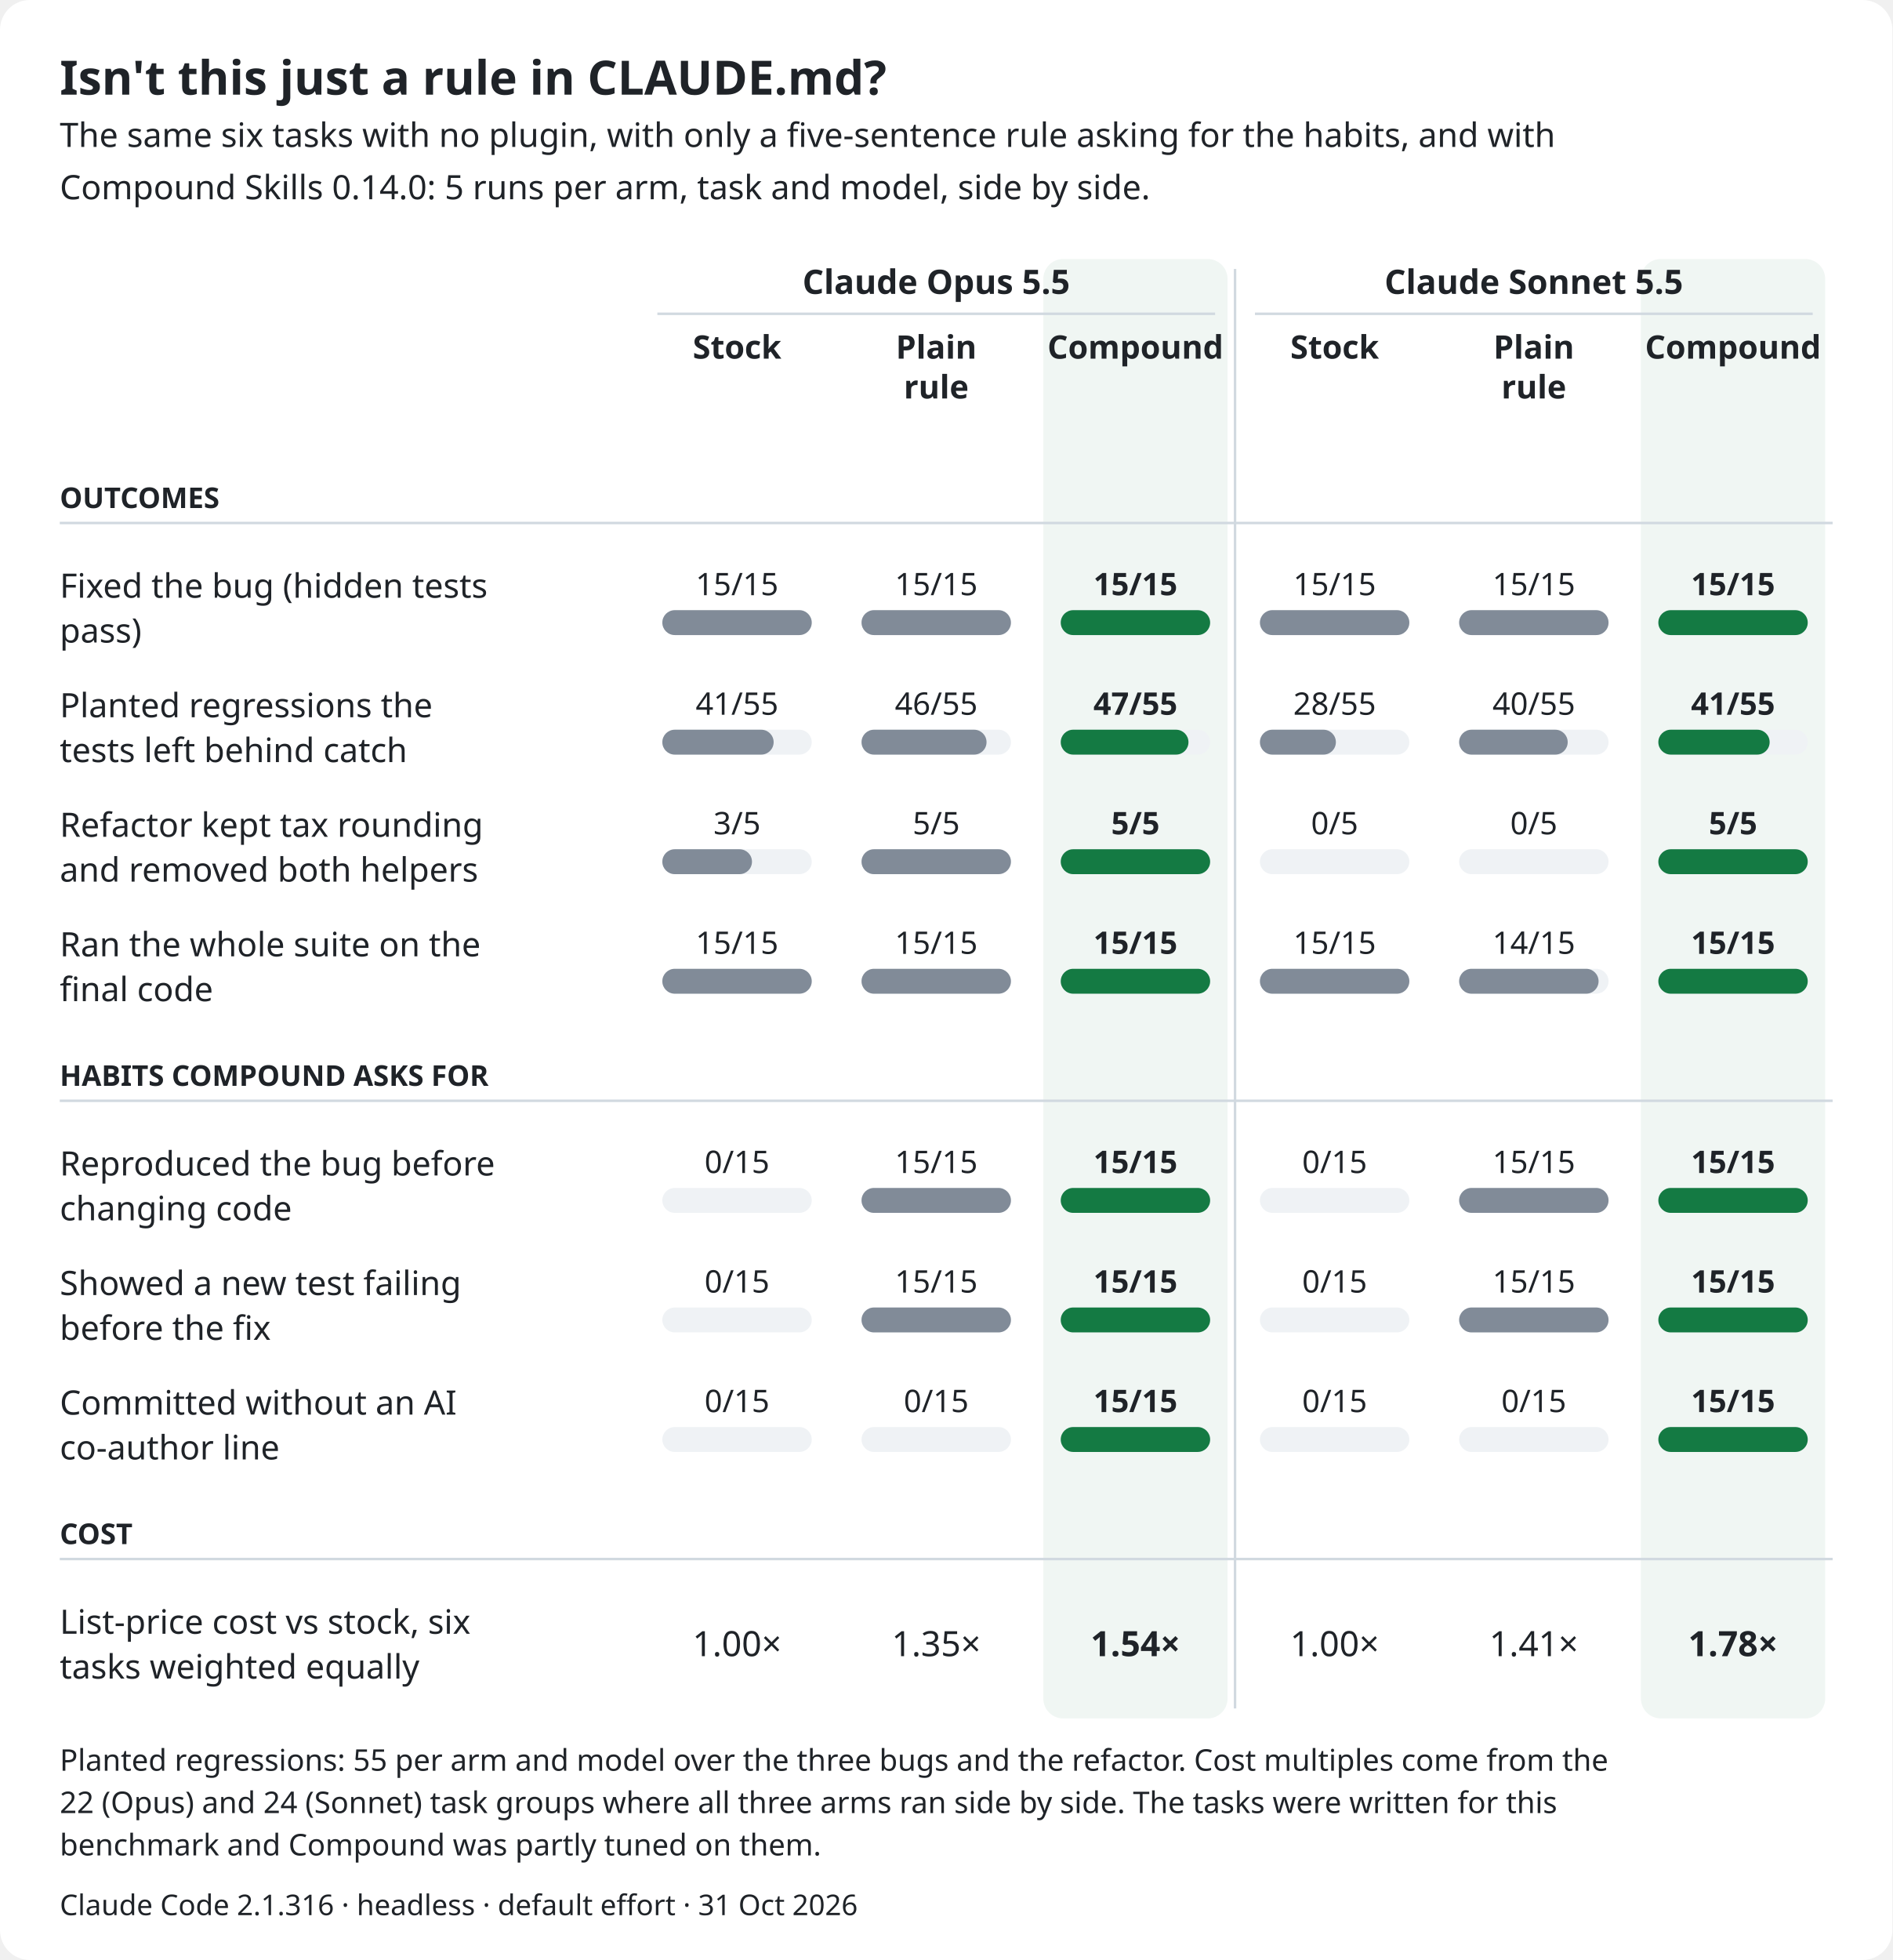
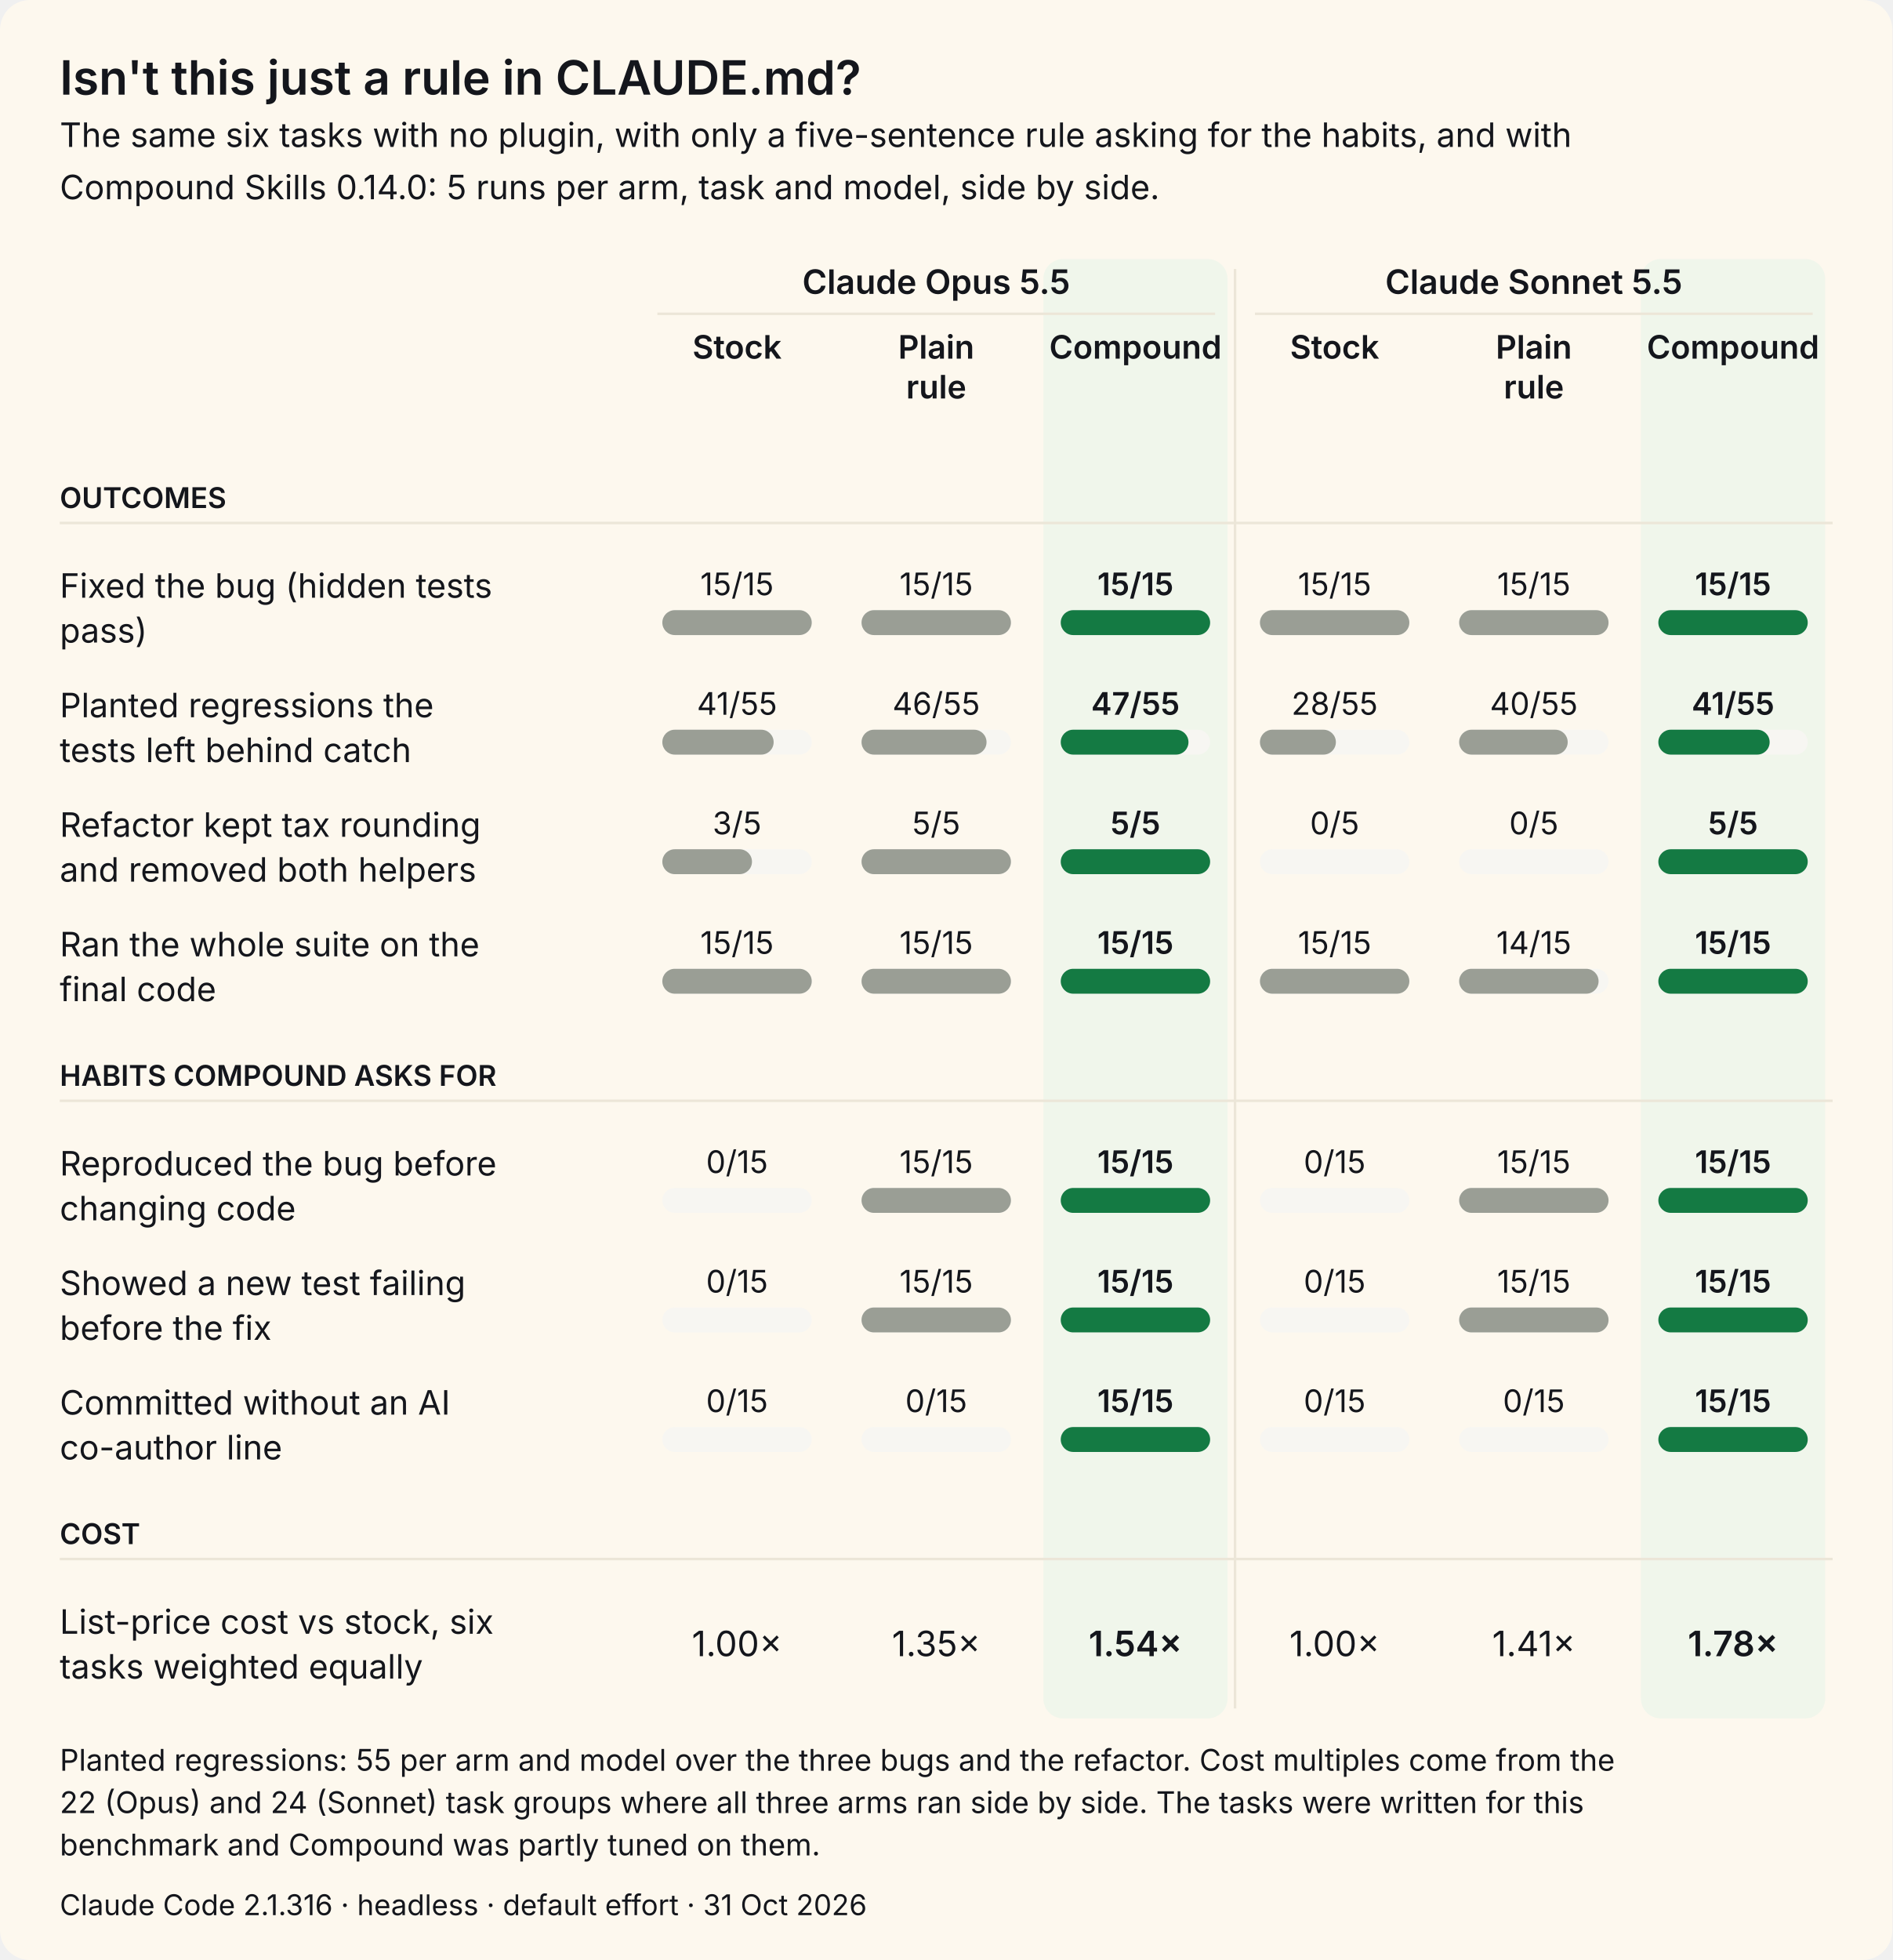
<svg xmlns="http://www.w3.org/2000/svg" width="760" height="787" viewBox="0 0 760 787" role="img" aria-labelledby="title desc">
-   <style>text{font-family:-apple-system,BlinkMacSystemFont,'Segoe UI','Noto Sans',Helvetica,Arial,sans-serif;fill:#1f2328;font-variant-numeric:tabular-nums}.mono{font-family:ui-monospace,SFMono-Regular,'SF Mono',Menlo,Consolas,'Liberation Mono',monospace}</style>
-   <rect width="760" height="787" rx="12" fill="#ffffff" />
+   <style>text{font-family:Inter,system-ui,-apple-system,BlinkMacSystemFont,'Segoe UI','Noto Sans',Helvetica,Arial,sans-serif;fill:#14161c;font-variant-numeric:tabular-nums}.mono{font-family:ui-monospace,SFMono-Regular,'SF Mono',Menlo,Consolas,'Liberation Mono',monospace}</style>
+   <rect width="760" height="787" rx="12" fill="#fdf8ee" />
  <text x="24.0" y="38.0" font-size="19" font-weight="600">Isn't this just a rule in CLAUDE.md?</text>
-   <text x="24.0" y="59.0" font-size="13.5" fill="#59636e">The same six tasks with no plugin, with only a five-sentence rule asking for the habits, and with</text>
-   <text x="24.0" y="80.0" font-size="13.5" fill="#59636e">Compound Skills 0.14.0: 5 runs per arm, task and model, side by side.</text>
-   <rect x="419.0" y="104.0" width="74.0" height="586.0" rx="8" fill="#e3efe8" fill-opacity="0.55" />
-   <rect x="659.0" y="104.0" width="74.0" height="586.0" rx="8" fill="#e3efe8" fill-opacity="0.55" />
-   <line x1="496.0" y1="108.0" x2="496.0" y2="686.0" stroke="#d1d9e0" stroke-width="1" />
+   <text x="24.0" y="59.0" font-size="13.5" fill="#6b6f78">The same six tasks with no plugin, with only a five-sentence rule asking for the habits, and with</text>
+   <text x="24.0" y="80.0" font-size="13.5" fill="#6b6f78">Compound Skills 0.14.0: 5 runs per arm, task and model, side by side.</text>
+   <rect x="419.0" y="104.0" width="74.0" height="586.0" rx="8" fill="#e5f3e9" fill-opacity="0.55" />
+   <rect x="659.0" y="104.0" width="74.0" height="586.0" rx="8" fill="#e5f3e9" fill-opacity="0.55" />
+   <line x1="496.0" y1="108.0" x2="496.0" y2="686.0" stroke="#ece6d8" stroke-width="1" />
  <text x="376.0" y="118.0" font-size="13.5" font-weight="600" text-anchor="middle">Claude Opus 5.5</text>
-   <line x1="264.0" y1="126.0" x2="488.0" y2="126.0" stroke="#d1d9e0" stroke-width="1" />
+   <line x1="264.0" y1="126.0" x2="488.0" y2="126.0" stroke="#ece6d8" stroke-width="1" />
  <text x="616.0" y="118.0" font-size="13.5" font-weight="600" text-anchor="middle">Claude Sonnet 5.5</text>
-   <line x1="504.0" y1="126.0" x2="728.0" y2="126.0" stroke="#d1d9e0" stroke-width="1" />
+   <line x1="504.0" y1="126.0" x2="728.0" y2="126.0" stroke="#ece6d8" stroke-width="1" />
  <text x="296.0" y="144.0" font-size="13" font-weight="600" text-anchor="middle">Stock</text>
  <text x="376.0" y="144.0" font-size="13" font-weight="600" text-anchor="middle">Plain</text>
  <text x="376.0" y="160.0" font-size="13" font-weight="600" text-anchor="middle">rule</text>
  <text x="456.0" y="144.0" font-size="13" font-weight="600" text-anchor="middle" fill="#147a43">Compound</text>
  <text x="536.0" y="144.0" font-size="13" font-weight="600" text-anchor="middle">Stock</text>
  <text x="616.0" y="144.0" font-size="13" font-weight="600" text-anchor="middle">Plain</text>
  <text x="616.0" y="160.0" font-size="13" font-weight="600" text-anchor="middle">rule</text>
  <text x="696.0" y="144.0" font-size="13" font-weight="600" text-anchor="middle" fill="#147a43">Compound</text>
-   <text x="24.0" y="204.0" font-size="11.5" font-weight="600" fill="#59636e">OUTCOMES</text>
-   <line x1="24.0" y1="210.0" x2="736.0" y2="210.0" stroke="#d1d9e0" stroke-width="1" />
+   <text x="24.0" y="204.0" font-size="11.5" font-weight="600" fill="#6b6f78">OUTCOMES</text>
+   <line x1="24.0" y1="210.0" x2="736.0" y2="210.0" stroke="#ece6d8" stroke-width="1" />
  <text x="24.0" y="240.0" font-size="13.5">Fixed the bug (hidden tests</text>
  <text x="24.0" y="258.0" font-size="13.5">pass)</text>
-   <rect x="266.0" y="245.0" width="60.0" height="10.0" rx="5" fill="#eff2f5" />
-   <rect x="266.0" y="245.0" width="60.0" height="10.0" rx="5" fill="#818b98" />
+   <rect x="266.0" y="245.0" width="60.0" height="10.0" rx="5" fill="#f7f6f2" />
+   <rect x="266.0" y="245.0" width="60.0" height="10.0" rx="5" fill="#9a9e95" />
  <text x="296.0" y="239.0" font-size="12.5" text-anchor="middle">15/15</text>
-   <rect x="346.0" y="245.0" width="60.0" height="10.0" rx="5" fill="#eff2f5" />
-   <rect x="346.0" y="245.0" width="60.0" height="10.0" rx="5" fill="#818b98" />
+   <rect x="346.0" y="245.0" width="60.0" height="10.0" rx="5" fill="#f7f6f2" />
+   <rect x="346.0" y="245.0" width="60.0" height="10.0" rx="5" fill="#9a9e95" />
  <text x="376.0" y="239.0" font-size="12.5" text-anchor="middle">15/15</text>
-   <rect x="426.0" y="245.0" width="60.0" height="10.0" rx="5" fill="#eff2f5" />
+   <rect x="426.0" y="245.0" width="60.0" height="10.0" rx="5" fill="#f7f6f2" />
  <rect x="426.0" y="245.0" width="60.0" height="10.0" rx="5" fill="#147a43" />
  <text x="456.0" y="239.0" font-size="12.5" font-weight="600" text-anchor="middle" fill="#147a43">15/15</text>
-   <rect x="506.0" y="245.0" width="60.0" height="10.0" rx="5" fill="#eff2f5" />
-   <rect x="506.0" y="245.0" width="60.0" height="10.0" rx="5" fill="#818b98" />
+   <rect x="506.0" y="245.0" width="60.0" height="10.0" rx="5" fill="#f7f6f2" />
+   <rect x="506.0" y="245.0" width="60.0" height="10.0" rx="5" fill="#9a9e95" />
  <text x="536.0" y="239.0" font-size="12.5" text-anchor="middle">15/15</text>
-   <rect x="586.0" y="245.0" width="60.0" height="10.0" rx="5" fill="#eff2f5" />
-   <rect x="586.0" y="245.0" width="60.0" height="10.0" rx="5" fill="#818b98" />
+   <rect x="586.0" y="245.0" width="60.0" height="10.0" rx="5" fill="#f7f6f2" />
+   <rect x="586.0" y="245.0" width="60.0" height="10.0" rx="5" fill="#9a9e95" />
  <text x="616.0" y="239.0" font-size="12.5" text-anchor="middle">15/15</text>
-   <rect x="666.0" y="245.0" width="60.0" height="10.0" rx="5" fill="#eff2f5" />
+   <rect x="666.0" y="245.0" width="60.0" height="10.0" rx="5" fill="#f7f6f2" />
  <rect x="666.0" y="245.0" width="60.0" height="10.0" rx="5" fill="#147a43" />
  <text x="696.0" y="239.0" font-size="12.5" font-weight="600" text-anchor="middle" fill="#147a43">15/15</text>
  <text x="24.0" y="288.0" font-size="13.5">Planted regressions the</text>
  <text x="24.0" y="306.0" font-size="13.5">tests left behind catch</text>
-   <rect x="266.0" y="293.0" width="60.0" height="10.0" rx="5" fill="#eff2f5" />
-   <rect x="266.0" y="293.0" width="44.7" height="10.0" rx="5" fill="#818b98" />
+   <rect x="266.0" y="293.0" width="60.0" height="10.0" rx="5" fill="#f7f6f2" />
+   <rect x="266.0" y="293.0" width="44.7" height="10.0" rx="5" fill="#9a9e95" />
  <text x="296.0" y="287.0" font-size="12.5" text-anchor="middle">41/55</text>
-   <rect x="346.0" y="293.0" width="60.0" height="10.0" rx="5" fill="#eff2f5" />
-   <rect x="346.0" y="293.0" width="50.2" height="10.0" rx="5" fill="#818b98" />
+   <rect x="346.0" y="293.0" width="60.0" height="10.0" rx="5" fill="#f7f6f2" />
+   <rect x="346.0" y="293.0" width="50.2" height="10.0" rx="5" fill="#9a9e95" />
  <text x="376.0" y="287.0" font-size="12.5" text-anchor="middle">46/55</text>
-   <rect x="426.0" y="293.0" width="60.0" height="10.0" rx="5" fill="#eff2f5" />
+   <rect x="426.0" y="293.0" width="60.0" height="10.0" rx="5" fill="#f7f6f2" />
  <rect x="426.0" y="293.0" width="51.3" height="10.0" rx="5" fill="#147a43" />
  <text x="456.0" y="287.0" font-size="12.5" font-weight="600" text-anchor="middle" fill="#147a43">47/55</text>
-   <rect x="506.0" y="293.0" width="60.0" height="10.0" rx="5" fill="#eff2f5" />
-   <rect x="506.0" y="293.0" width="30.5" height="10.0" rx="5" fill="#818b98" />
+   <rect x="506.0" y="293.0" width="60.0" height="10.0" rx="5" fill="#f7f6f2" />
+   <rect x="506.0" y="293.0" width="30.5" height="10.0" rx="5" fill="#9a9e95" />
  <text x="536.0" y="287.0" font-size="12.5" text-anchor="middle">28/55</text>
-   <rect x="586.0" y="293.0" width="60.0" height="10.0" rx="5" fill="#eff2f5" />
-   <rect x="586.0" y="293.0" width="43.6" height="10.0" rx="5" fill="#818b98" />
+   <rect x="586.0" y="293.0" width="60.0" height="10.0" rx="5" fill="#f7f6f2" />
+   <rect x="586.0" y="293.0" width="43.6" height="10.0" rx="5" fill="#9a9e95" />
  <text x="616.0" y="287.0" font-size="12.5" text-anchor="middle">40/55</text>
-   <rect x="666.0" y="293.0" width="60.0" height="10.0" rx="5" fill="#eff2f5" />
+   <rect x="666.0" y="293.0" width="60.0" height="10.0" rx="5" fill="#f7f6f2" />
  <rect x="666.0" y="293.0" width="44.7" height="10.0" rx="5" fill="#147a43" />
  <text x="696.0" y="287.0" font-size="12.5" font-weight="600" text-anchor="middle" fill="#147a43">41/55</text>
  <text x="24.0" y="336.0" font-size="13.5">Refactor kept tax rounding</text>
  <text x="24.0" y="354.0" font-size="13.5">and removed both helpers</text>
-   <rect x="266.0" y="341.0" width="60.0" height="10.0" rx="5" fill="#eff2f5" />
-   <rect x="266.0" y="341.0" width="36.0" height="10.0" rx="5" fill="#818b98" />
+   <rect x="266.0" y="341.0" width="60.0" height="10.0" rx="5" fill="#f7f6f2" />
+   <rect x="266.0" y="341.0" width="36.0" height="10.0" rx="5" fill="#9a9e95" />
  <text x="296.0" y="335.0" font-size="12.5" text-anchor="middle">3/5</text>
-   <rect x="346.0" y="341.0" width="60.0" height="10.0" rx="5" fill="#eff2f5" />
-   <rect x="346.0" y="341.0" width="60.0" height="10.0" rx="5" fill="#818b98" />
+   <rect x="346.0" y="341.0" width="60.0" height="10.0" rx="5" fill="#f7f6f2" />
+   <rect x="346.0" y="341.0" width="60.0" height="10.0" rx="5" fill="#9a9e95" />
  <text x="376.0" y="335.0" font-size="12.5" text-anchor="middle">5/5</text>
-   <rect x="426.0" y="341.0" width="60.0" height="10.0" rx="5" fill="#eff2f5" />
+   <rect x="426.0" y="341.0" width="60.0" height="10.0" rx="5" fill="#f7f6f2" />
  <rect x="426.0" y="341.0" width="60.0" height="10.0" rx="5" fill="#147a43" />
  <text x="456.0" y="335.0" font-size="12.5" font-weight="600" text-anchor="middle" fill="#147a43">5/5</text>
-   <rect x="506.0" y="341.0" width="60.0" height="10.0" rx="5" fill="#eff2f5" />
+   <rect x="506.0" y="341.0" width="60.0" height="10.0" rx="5" fill="#f7f6f2" />
  <text x="536.0" y="335.0" font-size="12.5" text-anchor="middle">0/5</text>
-   <rect x="586.0" y="341.0" width="60.0" height="10.0" rx="5" fill="#eff2f5" />
+   <rect x="586.0" y="341.0" width="60.0" height="10.0" rx="5" fill="#f7f6f2" />
  <text x="616.0" y="335.0" font-size="12.5" text-anchor="middle">0/5</text>
-   <rect x="666.0" y="341.0" width="60.0" height="10.0" rx="5" fill="#eff2f5" />
+   <rect x="666.0" y="341.0" width="60.0" height="10.0" rx="5" fill="#f7f6f2" />
  <rect x="666.0" y="341.0" width="60.0" height="10.0" rx="5" fill="#147a43" />
  <text x="696.0" y="335.0" font-size="12.5" font-weight="600" text-anchor="middle" fill="#147a43">5/5</text>
  <text x="24.0" y="384.0" font-size="13.5">Ran the whole suite on the</text>
  <text x="24.0" y="402.0" font-size="13.5">final code</text>
-   <rect x="266.0" y="389.0" width="60.0" height="10.0" rx="5" fill="#eff2f5" />
-   <rect x="266.0" y="389.0" width="60.0" height="10.0" rx="5" fill="#818b98" />
+   <rect x="266.0" y="389.0" width="60.0" height="10.0" rx="5" fill="#f7f6f2" />
+   <rect x="266.0" y="389.0" width="60.0" height="10.0" rx="5" fill="#9a9e95" />
  <text x="296.0" y="383.0" font-size="12.5" text-anchor="middle">15/15</text>
-   <rect x="346.0" y="389.0" width="60.0" height="10.0" rx="5" fill="#eff2f5" />
-   <rect x="346.0" y="389.0" width="60.0" height="10.0" rx="5" fill="#818b98" />
+   <rect x="346.0" y="389.0" width="60.0" height="10.0" rx="5" fill="#f7f6f2" />
+   <rect x="346.0" y="389.0" width="60.0" height="10.0" rx="5" fill="#9a9e95" />
  <text x="376.0" y="383.0" font-size="12.5" text-anchor="middle">15/15</text>
-   <rect x="426.0" y="389.0" width="60.0" height="10.0" rx="5" fill="#eff2f5" />
+   <rect x="426.0" y="389.0" width="60.0" height="10.0" rx="5" fill="#f7f6f2" />
  <rect x="426.0" y="389.0" width="60.0" height="10.0" rx="5" fill="#147a43" />
  <text x="456.0" y="383.0" font-size="12.5" font-weight="600" text-anchor="middle" fill="#147a43">15/15</text>
-   <rect x="506.0" y="389.0" width="60.0" height="10.0" rx="5" fill="#eff2f5" />
-   <rect x="506.0" y="389.0" width="60.0" height="10.0" rx="5" fill="#818b98" />
+   <rect x="506.0" y="389.0" width="60.0" height="10.0" rx="5" fill="#f7f6f2" />
+   <rect x="506.0" y="389.0" width="60.0" height="10.0" rx="5" fill="#9a9e95" />
  <text x="536.0" y="383.0" font-size="12.5" text-anchor="middle">15/15</text>
-   <rect x="586.0" y="389.0" width="60.0" height="10.0" rx="5" fill="#eff2f5" />
-   <rect x="586.0" y="389.0" width="56.0" height="10.0" rx="5" fill="#818b98" />
+   <rect x="586.0" y="389.0" width="60.0" height="10.0" rx="5" fill="#f7f6f2" />
+   <rect x="586.0" y="389.0" width="56.0" height="10.0" rx="5" fill="#9a9e95" />
  <text x="616.0" y="383.0" font-size="12.5" text-anchor="middle">14/15</text>
-   <rect x="666.0" y="389.0" width="60.0" height="10.0" rx="5" fill="#eff2f5" />
+   <rect x="666.0" y="389.0" width="60.0" height="10.0" rx="5" fill="#f7f6f2" />
  <rect x="666.0" y="389.0" width="60.0" height="10.0" rx="5" fill="#147a43" />
  <text x="696.0" y="383.0" font-size="12.5" font-weight="600" text-anchor="middle" fill="#147a43">15/15</text>
-   <text x="24.0" y="436.0" font-size="11.5" font-weight="600" fill="#59636e">HABITS COMPOUND ASKS FOR</text>
-   <line x1="24.0" y1="442.0" x2="736.0" y2="442.0" stroke="#d1d9e0" stroke-width="1" />
+   <text x="24.0" y="436.0" font-size="11.5" font-weight="600" fill="#6b6f78">HABITS COMPOUND ASKS FOR</text>
+   <line x1="24.0" y1="442.0" x2="736.0" y2="442.0" stroke="#ece6d8" stroke-width="1" />
  <text x="24.0" y="472.0" font-size="13.5">Reproduced the bug before</text>
  <text x="24.0" y="490.0" font-size="13.5">changing code</text>
-   <rect x="266.0" y="477.0" width="60.0" height="10.0" rx="5" fill="#eff2f5" />
+   <rect x="266.0" y="477.0" width="60.0" height="10.0" rx="5" fill="#f7f6f2" />
  <text x="296.0" y="471.0" font-size="12.5" text-anchor="middle">0/15</text>
-   <rect x="346.0" y="477.0" width="60.0" height="10.0" rx="5" fill="#eff2f5" />
-   <rect x="346.0" y="477.0" width="60.0" height="10.0" rx="5" fill="#818b98" />
+   <rect x="346.0" y="477.0" width="60.0" height="10.0" rx="5" fill="#f7f6f2" />
+   <rect x="346.0" y="477.0" width="60.0" height="10.0" rx="5" fill="#9a9e95" />
  <text x="376.0" y="471.0" font-size="12.5" text-anchor="middle">15/15</text>
-   <rect x="426.0" y="477.0" width="60.0" height="10.0" rx="5" fill="#eff2f5" />
+   <rect x="426.0" y="477.0" width="60.0" height="10.0" rx="5" fill="#f7f6f2" />
  <rect x="426.0" y="477.0" width="60.0" height="10.0" rx="5" fill="#147a43" />
  <text x="456.0" y="471.0" font-size="12.5" font-weight="600" text-anchor="middle" fill="#147a43">15/15</text>
-   <rect x="506.0" y="477.0" width="60.0" height="10.0" rx="5" fill="#eff2f5" />
+   <rect x="506.0" y="477.0" width="60.0" height="10.0" rx="5" fill="#f7f6f2" />
  <text x="536.0" y="471.0" font-size="12.5" text-anchor="middle">0/15</text>
-   <rect x="586.0" y="477.0" width="60.0" height="10.0" rx="5" fill="#eff2f5" />
-   <rect x="586.0" y="477.0" width="60.0" height="10.0" rx="5" fill="#818b98" />
+   <rect x="586.0" y="477.0" width="60.0" height="10.0" rx="5" fill="#f7f6f2" />
+   <rect x="586.0" y="477.0" width="60.0" height="10.0" rx="5" fill="#9a9e95" />
  <text x="616.0" y="471.0" font-size="12.5" text-anchor="middle">15/15</text>
-   <rect x="666.0" y="477.0" width="60.0" height="10.0" rx="5" fill="#eff2f5" />
+   <rect x="666.0" y="477.0" width="60.0" height="10.0" rx="5" fill="#f7f6f2" />
  <rect x="666.0" y="477.0" width="60.0" height="10.0" rx="5" fill="#147a43" />
  <text x="696.0" y="471.0" font-size="12.5" font-weight="600" text-anchor="middle" fill="#147a43">15/15</text>
  <text x="24.0" y="520.0" font-size="13.5">Showed a new test failing</text>
  <text x="24.0" y="538.0" font-size="13.5">before the fix</text>
-   <rect x="266.0" y="525.0" width="60.0" height="10.0" rx="5" fill="#eff2f5" />
+   <rect x="266.0" y="525.0" width="60.0" height="10.0" rx="5" fill="#f7f6f2" />
  <text x="296.0" y="519.0" font-size="12.5" text-anchor="middle">0/15</text>
-   <rect x="346.0" y="525.0" width="60.0" height="10.0" rx="5" fill="#eff2f5" />
-   <rect x="346.0" y="525.0" width="60.0" height="10.0" rx="5" fill="#818b98" />
+   <rect x="346.0" y="525.0" width="60.0" height="10.0" rx="5" fill="#f7f6f2" />
+   <rect x="346.0" y="525.0" width="60.0" height="10.0" rx="5" fill="#9a9e95" />
  <text x="376.0" y="519.0" font-size="12.5" text-anchor="middle">15/15</text>
-   <rect x="426.0" y="525.0" width="60.0" height="10.0" rx="5" fill="#eff2f5" />
+   <rect x="426.0" y="525.0" width="60.0" height="10.0" rx="5" fill="#f7f6f2" />
  <rect x="426.0" y="525.0" width="60.0" height="10.0" rx="5" fill="#147a43" />
  <text x="456.0" y="519.0" font-size="12.5" font-weight="600" text-anchor="middle" fill="#147a43">15/15</text>
-   <rect x="506.0" y="525.0" width="60.0" height="10.0" rx="5" fill="#eff2f5" />
+   <rect x="506.0" y="525.0" width="60.0" height="10.0" rx="5" fill="#f7f6f2" />
  <text x="536.0" y="519.0" font-size="12.5" text-anchor="middle">0/15</text>
-   <rect x="586.0" y="525.0" width="60.0" height="10.0" rx="5" fill="#eff2f5" />
-   <rect x="586.0" y="525.0" width="60.0" height="10.0" rx="5" fill="#818b98" />
+   <rect x="586.0" y="525.0" width="60.0" height="10.0" rx="5" fill="#f7f6f2" />
+   <rect x="586.0" y="525.0" width="60.0" height="10.0" rx="5" fill="#9a9e95" />
  <text x="616.0" y="519.0" font-size="12.5" text-anchor="middle">15/15</text>
-   <rect x="666.0" y="525.0" width="60.0" height="10.0" rx="5" fill="#eff2f5" />
+   <rect x="666.0" y="525.0" width="60.0" height="10.0" rx="5" fill="#f7f6f2" />
  <rect x="666.0" y="525.0" width="60.0" height="10.0" rx="5" fill="#147a43" />
  <text x="696.0" y="519.0" font-size="12.5" font-weight="600" text-anchor="middle" fill="#147a43">15/15</text>
  <text x="24.0" y="568.0" font-size="13.5">Committed without an AI</text>
  <text x="24.0" y="586.0" font-size="13.5">co-author line</text>
-   <rect x="266.0" y="573.0" width="60.0" height="10.0" rx="5" fill="#eff2f5" />
+   <rect x="266.0" y="573.0" width="60.0" height="10.0" rx="5" fill="#f7f6f2" />
  <text x="296.0" y="567.0" font-size="12.5" text-anchor="middle">0/15</text>
-   <rect x="346.0" y="573.0" width="60.0" height="10.0" rx="5" fill="#eff2f5" />
+   <rect x="346.0" y="573.0" width="60.0" height="10.0" rx="5" fill="#f7f6f2" />
  <text x="376.0" y="567.0" font-size="12.5" text-anchor="middle">0/15</text>
-   <rect x="426.0" y="573.0" width="60.0" height="10.0" rx="5" fill="#eff2f5" />
+   <rect x="426.0" y="573.0" width="60.0" height="10.0" rx="5" fill="#f7f6f2" />
  <rect x="426.0" y="573.0" width="60.0" height="10.0" rx="5" fill="#147a43" />
  <text x="456.0" y="567.0" font-size="12.5" font-weight="600" text-anchor="middle" fill="#147a43">15/15</text>
-   <rect x="506.0" y="573.0" width="60.0" height="10.0" rx="5" fill="#eff2f5" />
+   <rect x="506.0" y="573.0" width="60.0" height="10.0" rx="5" fill="#f7f6f2" />
  <text x="536.0" y="567.0" font-size="12.5" text-anchor="middle">0/15</text>
-   <rect x="586.0" y="573.0" width="60.0" height="10.0" rx="5" fill="#eff2f5" />
+   <rect x="586.0" y="573.0" width="60.0" height="10.0" rx="5" fill="#f7f6f2" />
  <text x="616.0" y="567.0" font-size="12.5" text-anchor="middle">0/15</text>
-   <rect x="666.0" y="573.0" width="60.0" height="10.0" rx="5" fill="#eff2f5" />
+   <rect x="666.0" y="573.0" width="60.0" height="10.0" rx="5" fill="#f7f6f2" />
  <rect x="666.0" y="573.0" width="60.0" height="10.0" rx="5" fill="#147a43" />
  <text x="696.0" y="567.0" font-size="12.5" font-weight="600" text-anchor="middle" fill="#147a43">15/15</text>
-   <text x="24.0" y="620.0" font-size="11.5" font-weight="600" fill="#59636e">COST</text>
-   <line x1="24.0" y1="626.0" x2="736.0" y2="626.0" stroke="#d1d9e0" stroke-width="1" />
+   <text x="24.0" y="620.0" font-size="11.5" font-weight="600" fill="#6b6f78">COST</text>
+   <line x1="24.0" y1="626.0" x2="736.0" y2="626.0" stroke="#ece6d8" stroke-width="1" />
  <text x="24.0" y="656.0" font-size="13.5">List-price cost vs stock, six</text>
  <text x="24.0" y="674.0" font-size="13.5">tasks weighted equally</text>
  <text x="296.0" y="665.0" font-size="14" text-anchor="middle">1.00×</text>
  <text x="376.0" y="665.0" font-size="14" text-anchor="middle">1.35×</text>
  <text x="456.0" y="665.0" font-size="14" font-weight="600" text-anchor="middle" fill="#147a43">1.54×</text>
  <text x="536.0" y="665.0" font-size="14" text-anchor="middle">1.00×</text>
  <text x="616.0" y="665.0" font-size="14" text-anchor="middle">1.41×</text>
  <text x="696.0" y="665.0" font-size="14" font-weight="600" text-anchor="middle" fill="#147a43">1.78×</text>
-   <text x="24.0" y="711.0" font-size="12" fill="#59636e">Planted regressions: 55 per arm and model over the three bugs and the refactor. Cost multiples come from the</text>
-   <text x="24.0" y="728.0" font-size="12" fill="#59636e">22 (Opus) and 24 (Sonnet) task groups where all three arms ran side by side. The tasks were written for this</text>
-   <text x="24.0" y="745.0" font-size="12" fill="#59636e">benchmark and Compound was partly tuned on them.</text>
-   <text x="24.0" y="769.0" font-size="11.5" fill="#59636e">Claude Code 2.1.316 · headless · default effort · 31 Oct 2026</text>
+   <text x="24.0" y="711.0" font-size="12" fill="#6b6f78">Planted regressions: 55 per arm and model over the three bugs and the refactor. Cost multiples come from the</text>
+   <text x="24.0" y="728.0" font-size="12" fill="#6b6f78">22 (Opus) and 24 (Sonnet) task groups where all three arms ran side by side. The tasks were written for this</text>
+   <text x="24.0" y="745.0" font-size="12" fill="#6b6f78">benchmark and Compound was partly tuned on them.</text>
+   <text x="24.0" y="769.0" font-size="11.5" fill="#6b6f78">Claude Code 2.1.316 · headless · default effort · 31 Oct 2026</text>
</svg>
